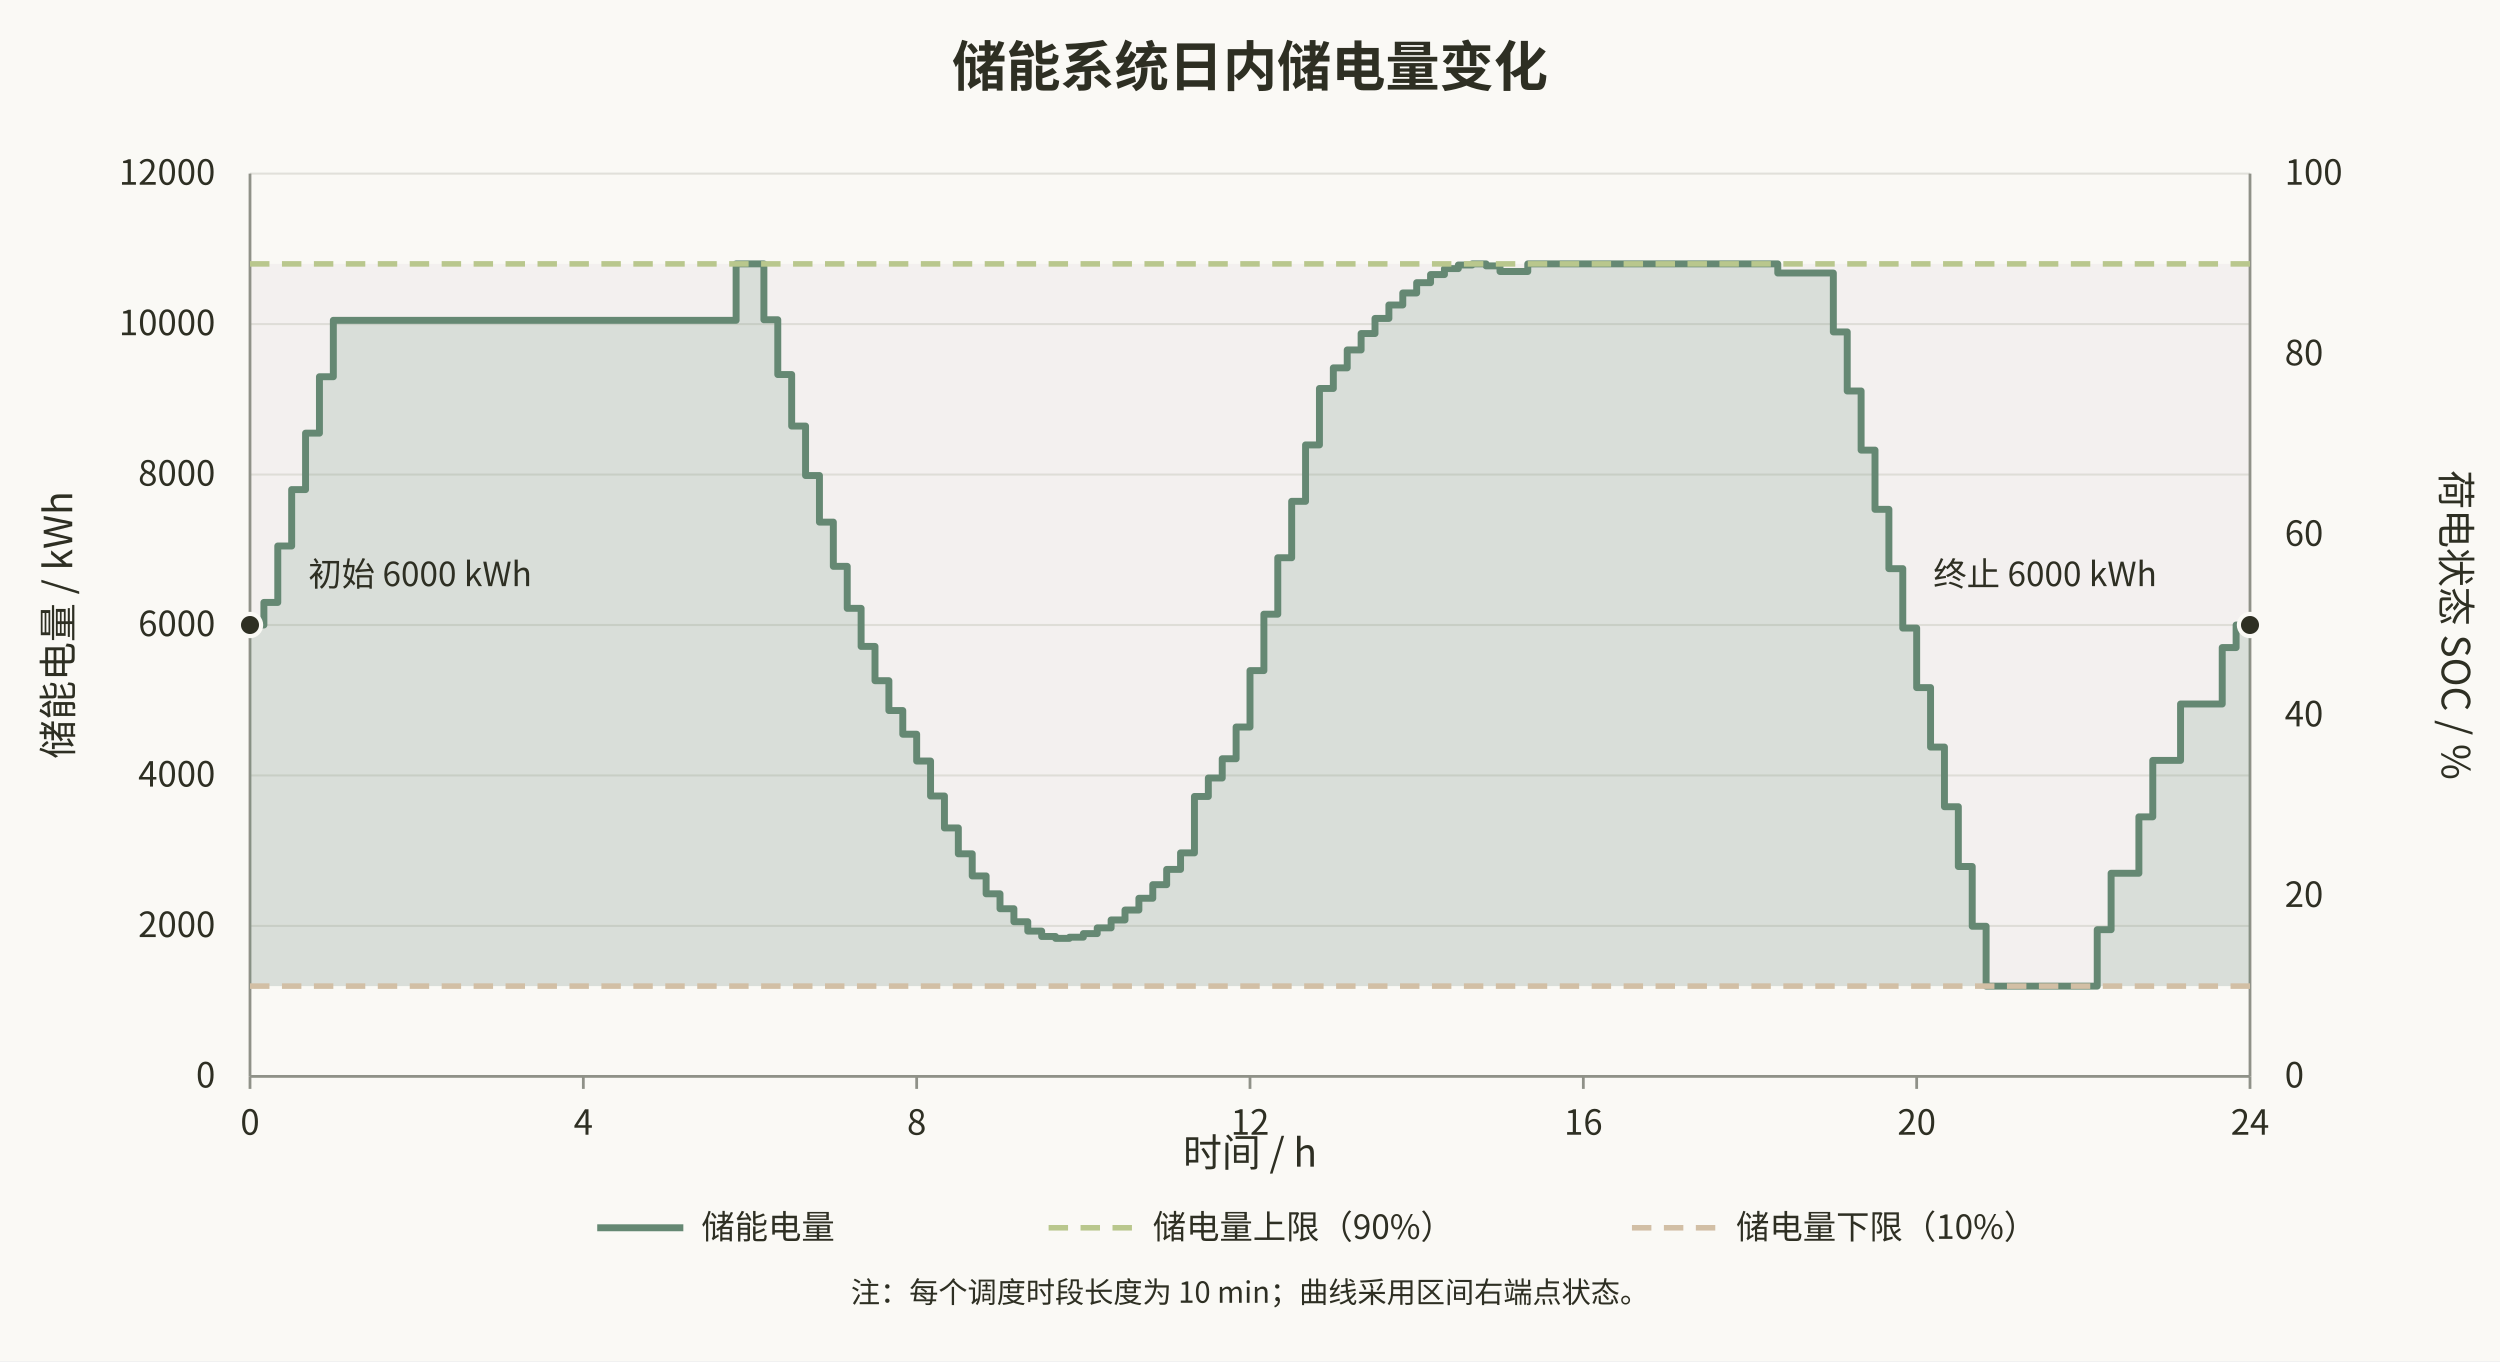
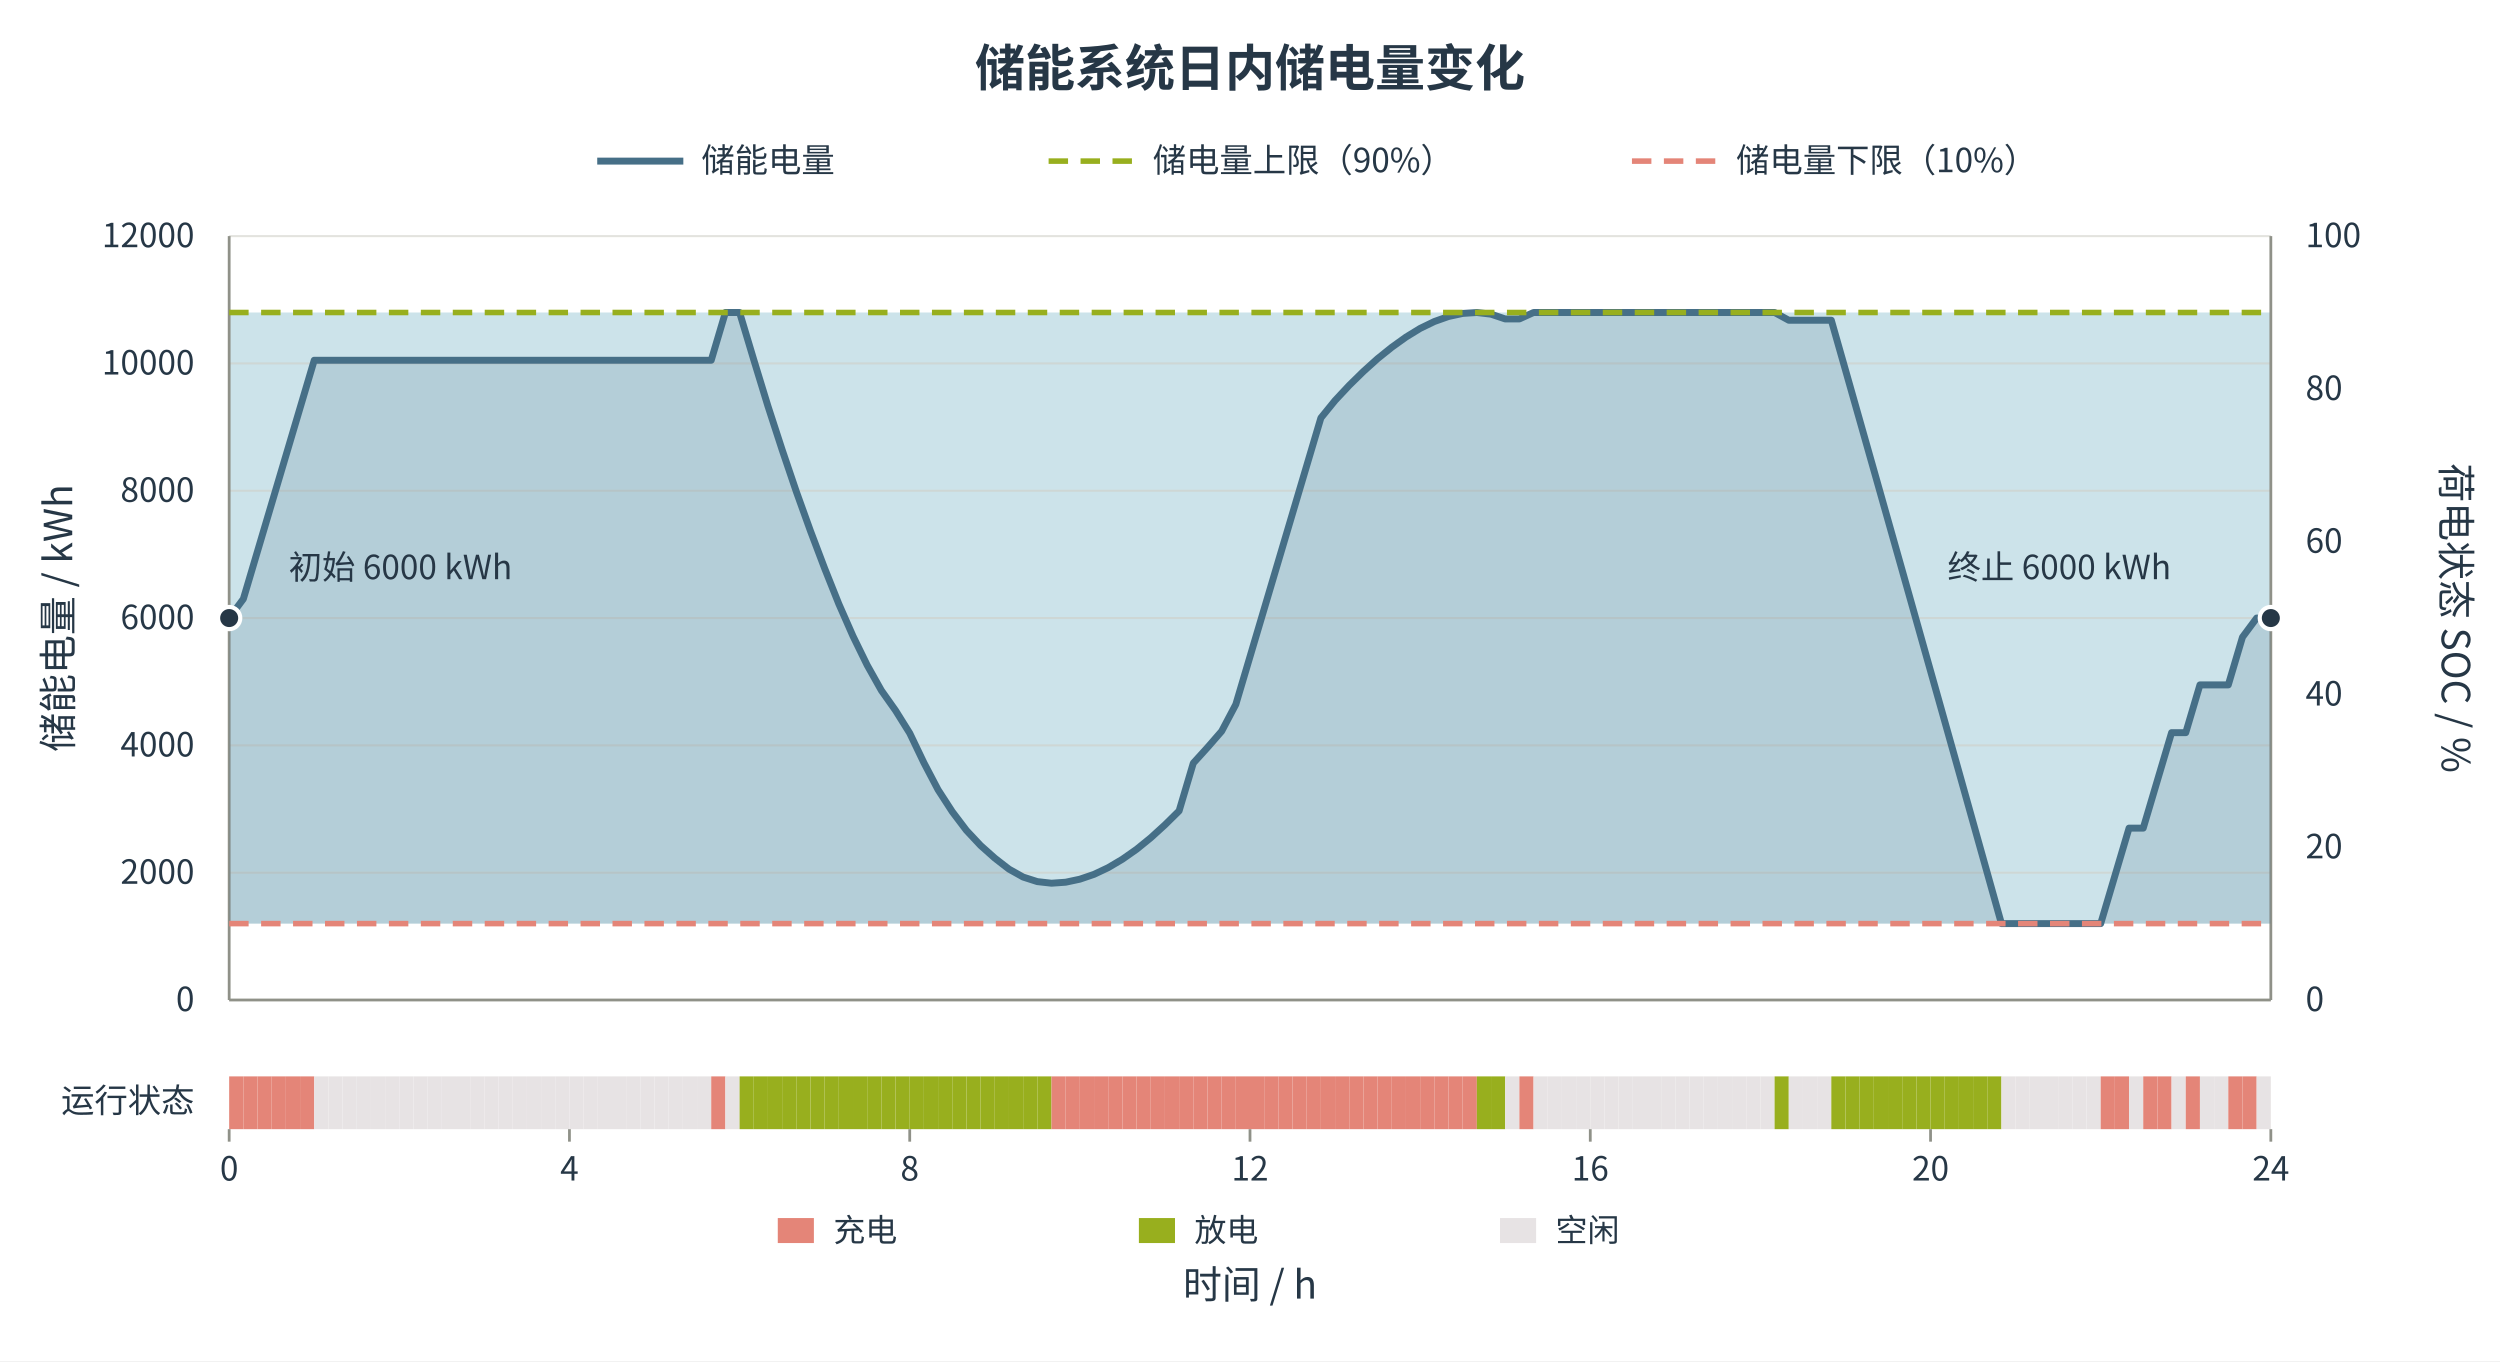
<svg xmlns="http://www.w3.org/2000/svg" width="1800" height="980" viewBox="0 0 1800 980">
-   <rect width="100%" height="100%" fill="#FAF9F5" />
+   <rect width="100%" height="100%" fill="#FFFFFF" />
  <style>
- text{font-family:'Microsoft YaHei','Noto Sans CJK SC',sans-serif;fill:#2E2F23} .tick{font-size:25px}.axis{stroke:#8F9188;stroke-width:2}.grid{stroke:#CFCFC7;stroke-width:1.5;opacity:.58}
+ text{font-family:'Microsoft YaHei','Noto Sans CJK SC',sans-serif;fill:#263746} .tick{font-size:24px}.axis{stroke:#8F9188;stroke-width:2}.grid{stroke:#CFCFC7;stroke-width:1.5;opacity:.58}
</style>
-   <text x="900" y="62" text-anchor="middle" font-size="39" font-weight="600">储能系统日内储电量变化</text>
-   <rect x="180" y="190" width="1440" height="520" fill="#E7E3E4" opacity=".38" />
-   <line x1="180" y1="775" x2="1620" y2="775" class="grid" />
-   <text x="155" y="783" text-anchor="end" class="tick">0</text>
-   <line x1="180" y1="666.667" x2="1620" y2="666.667" class="grid" />
-   <text x="155" y="674.667" text-anchor="end" class="tick">2000</text>
-   <line x1="180" y1="558.333" x2="1620" y2="558.333" class="grid" />
-   <text x="155" y="566.333" text-anchor="end" class="tick">4000</text>
-   <line x1="180" y1="450" x2="1620" y2="450" class="grid" />
-   <text x="155" y="458" text-anchor="end" class="tick">6000</text>
-   <line x1="180" y1="341.667" x2="1620" y2="341.667" class="grid" />
-   <text x="155" y="349.667" text-anchor="end" class="tick">8000</text>
-   <line x1="180" y1="233.333" x2="1620" y2="233.333" class="grid" />
-   <text x="155" y="241.333" text-anchor="end" class="tick">10000</text>
-   <line x1="180" y1="125" x2="1620" y2="125" class="grid" />
-   <text x="155" y="133" text-anchor="end" class="tick">12000</text>
-   <line x1="180" y1="775" x2="180" y2="784" class="axis" />
-   <text x="180" y="817" text-anchor="middle" class="tick">0</text>
-   <line x1="420" y1="775" x2="420" y2="784" class="axis" />
-   <text x="420" y="817" text-anchor="middle" class="tick">4</text>
-   <line x1="660" y1="775" x2="660" y2="784" class="axis" />
-   <text x="660" y="817" text-anchor="middle" class="tick">8</text>
-   <line x1="900" y1="775" x2="900" y2="784" class="axis" />
-   <text x="900" y="817" text-anchor="middle" class="tick">12</text>
-   <line x1="1140" y1="775" x2="1140" y2="784" class="axis" />
-   <text x="1140" y="817" text-anchor="middle" class="tick">16</text>
-   <line x1="1380" y1="775" x2="1380" y2="784" class="axis" />
-   <text x="1380" y="817" text-anchor="middle" class="tick">20</text>
-   <line x1="1620" y1="775" x2="1620" y2="784" class="axis" />
-   <text x="1620" y="817" text-anchor="middle" class="tick">24</text>
-   <text x="1645" y="783" class="tick">0</text>
-   <text x="1645" y="653" class="tick">20</text>
-   <text x="1645" y="523" class="tick">40</text>
-   <text x="1645" y="393" class="tick">60</text>
-   <text x="1645" y="263" class="tick">80</text>
-   <text x="1645" y="133" class="tick">100</text>
-   <line x1="180" y1="775" x2="1620" y2="775" class="axis" />
-   <line x1="180" y1="125" x2="180" y2="775" class="axis" />
-   <line x1="1620" y1="125" x2="1620" y2="775" class="axis" />
-   <path d="M 180 710 L 180 450 H 190 V 433.75 H 200 V 393.125 H 210 V 352.5 H 220 V 311.875 H 230 V 271.25 H 240 V 230.625 H 250 V 230.625 H 260 V 230.625 H 270 V 230.625 H 280 V 230.625 H 290 V 230.625 H 300 V 230.625 H 310 V 230.625 H 320 V 230.625 H 330 V 230.625 H 340 V 230.625 H 350 V 230.625 H 360 V 230.625 H 370 V 230.625 H 380 V 230.625 H 390 V 230.625 H 400 V 230.625 H 410 V 230.625 H 420 V 230.625 H 430 V 230.625 H 440 V 230.625 H 450 V 230.625 H 460 V 230.625 H 470 V 230.625 H 480 V 230.625 H 490 V 230.625 H 500 V 230.625 H 510 V 230.625 H 520 V 230.625 H 530 V 190 H 540 V 190 H 550 V 230.219 H 560 V 269.668 H 570 V 306.772 H 580 V 342.369 H 590 V 375.921 H 600 V 407.774 H 610 V 438.015 H 620 V 465.426 H 630 V 490.106 H 640 V 511.592 H 650 V 528.646 H 660 V 547.947 H 670 V 573.129 H 680 V 596.115 H 690 V 614.745 H 700 V 630.672 H 710 V 643.536 H 720 V 654.282 H 730 V 663.635 H 740 V 670.391 H 750 V 674.267 H 760 V 675.625 H 770 V 674.775 H 780 V 672.199 H 790 V 668.077 H 800 V 662.374 H 810 V 655.224 H 820 V 646.765 H 830 V 636.965 H 840 V 625.976 H 850 V 614.081 H 860 V 573.456 H 870 V 560.165 H 880 V 546.304 H 890 V 523.461 H 900 V 482.836 H 910 V 442.211 H 920 V 401.586 H 930 V 360.961 H 940 V 320.336 H 950 V 279.711 H 960 V 264.864 H 970 V 251.97 H 980 V 240.147 H 990 V 229.272 H 1000 V 219.583 H 1010 V 210.937 H 1020 V 203.539 H 1030 V 197.688 H 1040 V 193.407 H 1050 V 190.792 H 1060 V 190 H 1070 V 191.431 H 1080 V 195.483 H 1090 V 195.483 H 1100 V 190 H 1110 V 190 H 1120 V 190 H 1130 V 190 H 1140 V 190 H 1150 V 190 H 1160 V 190 H 1170 V 190 H 1180 V 190 H 1190 V 190 H 1200 V 190 H 1210 V 190 H 1220 V 190 H 1230 V 190 H 1240 V 190 H 1250 V 190 H 1260 V 190 H 1270 V 190 H 1280 V 196.576 H 1290 V 196.576 H 1300 V 196.576 H 1310 V 196.576 H 1320 V 238.985 H 1330 V 281.505 H 1340 V 324.08 H 1350 V 366.724 H 1360 V 409.423 H 1370 V 452.228 H 1380 V 495.06 H 1390 V 537.878 H 1400 V 580.833 H 1410 V 623.882 H 1420 V 666.928 H 1430 V 710 H 1440 V 710 H 1450 V 710 H 1460 V 710 H 1470 V 710 H 1480 V 710 H 1490 V 710 H 1500 V 710 H 1510 V 669.375 H 1520 V 628.75 H 1530 V 628.75 H 1540 V 588.125 H 1550 V 547.5 H 1560 V 547.5 H 1570 V 506.875 H 1580 V 506.875 H 1590 V 506.875 H 1600 V 466.25 H 1610 V 450 H 1620 V 450 L 1620 710 Z" fill="#658873" opacity=".18" />
-   <path d="M 180 450 H 190 V 433.75 H 200 V 393.125 H 210 V 352.5 H 220 V 311.875 H 230 V 271.25 H 240 V 230.625 H 250 V 230.625 H 260 V 230.625 H 270 V 230.625 H 280 V 230.625 H 290 V 230.625 H 300 V 230.625 H 310 V 230.625 H 320 V 230.625 H 330 V 230.625 H 340 V 230.625 H 350 V 230.625 H 360 V 230.625 H 370 V 230.625 H 380 V 230.625 H 390 V 230.625 H 400 V 230.625 H 410 V 230.625 H 420 V 230.625 H 430 V 230.625 H 440 V 230.625 H 450 V 230.625 H 460 V 230.625 H 470 V 230.625 H 480 V 230.625 H 490 V 230.625 H 500 V 230.625 H 510 V 230.625 H 520 V 230.625 H 530 V 190 H 540 V 190 H 550 V 230.219 H 560 V 269.668 H 570 V 306.772 H 580 V 342.369 H 590 V 375.921 H 600 V 407.774 H 610 V 438.015 H 620 V 465.426 H 630 V 490.106 H 640 V 511.592 H 650 V 528.646 H 660 V 547.947 H 670 V 573.129 H 680 V 596.115 H 690 V 614.745 H 700 V 630.672 H 710 V 643.536 H 720 V 654.282 H 730 V 663.635 H 740 V 670.391 H 750 V 674.267 H 760 V 675.625 H 770 V 674.775 H 780 V 672.199 H 790 V 668.077 H 800 V 662.374 H 810 V 655.224 H 820 V 646.765 H 830 V 636.965 H 840 V 625.976 H 850 V 614.081 H 860 V 573.456 H 870 V 560.165 H 880 V 546.304 H 890 V 523.461 H 900 V 482.836 H 910 V 442.211 H 920 V 401.586 H 930 V 360.961 H 940 V 320.336 H 950 V 279.711 H 960 V 264.864 H 970 V 251.97 H 980 V 240.147 H 990 V 229.272 H 1000 V 219.583 H 1010 V 210.937 H 1020 V 203.539 H 1030 V 197.688 H 1040 V 193.407 H 1050 V 190.792 H 1060 V 190 H 1070 V 191.431 H 1080 V 195.483 H 1090 V 195.483 H 1100 V 190 H 1110 V 190 H 1120 V 190 H 1130 V 190 H 1140 V 190 H 1150 V 190 H 1160 V 190 H 1170 V 190 H 1180 V 190 H 1190 V 190 H 1200 V 190 H 1210 V 190 H 1220 V 190 H 1230 V 190 H 1240 V 190 H 1250 V 190 H 1260 V 190 H 1270 V 190 H 1280 V 196.576 H 1290 V 196.576 H 1300 V 196.576 H 1310 V 196.576 H 1320 V 238.985 H 1330 V 281.505 H 1340 V 324.08 H 1350 V 366.724 H 1360 V 409.423 H 1370 V 452.228 H 1380 V 495.06 H 1390 V 537.878 H 1400 V 580.833 H 1410 V 623.882 H 1420 V 666.928 H 1430 V 710 H 1440 V 710 H 1450 V 710 H 1460 V 710 H 1470 V 710 H 1480 V 710 H 1490 V 710 H 1500 V 710 H 1510 V 669.375 H 1520 V 628.75 H 1530 V 628.75 H 1540 V 588.125 H 1550 V 547.5 H 1560 V 547.5 H 1570 V 506.875 H 1580 V 506.875 H 1590 V 506.875 H 1600 V 466.25 H 1610 V 450 H 1620 V 450" fill="none" stroke="#658873" stroke-width="5" stroke-linejoin="round" />
-   <line x1="180" y1="190" x2="1620" y2="190" stroke="#B9C78D" stroke-width="4" stroke-dasharray="14 9" />
-   <line x1="180" y1="710" x2="1620" y2="710" stroke="#D2BFA5" stroke-width="4" stroke-dasharray="14 9" />
-   <circle cx="180" cy="450" r="8" fill="#2E2F23" stroke="#FAF9F5" stroke-width="3" />
-   <circle cx="1620" cy="450" r="8" fill="#2E2F23" stroke="#FAF9F5" stroke-width="3" />
-   <text x="222" y="422" font-size="24">初始 6000 kWh</text>
-   <text x="1392" y="422" font-size="24">终止 6000 kWh</text>
-   <text x="900" y="840" text-anchor="middle" font-size="28">时间 / h</text>
-   <text x="52" y="450" text-anchor="middle" font-size="28" transform="rotate(-90 52 450)">储能电量 / kWh</text>
-   <text x="1758" y="450" text-anchor="middle" font-size="28" transform="rotate(90 1758 450)">荷电状态 SOC / %</text>
-   <g transform="translate(430 884)">
-     <line x1="0" y1="0" x2="62" y2="0" stroke="#658873" stroke-width="5" />
+   <text x="900" y="62" text-anchor="middle" font-size="36" font-weight="600">储能系统日内储电量变化</text>
+   <rect x="165" y="225" width="1470" height="440" fill="#78B6C8" opacity=".38" />
+   <line x1="165" y1="720" x2="1635" y2="720" class="grid" />
+   <text x="140" y="728" text-anchor="end" class="tick">0</text>
+   <line x1="165" y1="628.333" x2="1635" y2="628.333" class="grid" />
+   <text x="140" y="636.333" text-anchor="end" class="tick">2000</text>
+   <line x1="165" y1="536.667" x2="1635" y2="536.667" class="grid" />
+   <text x="140" y="544.667" text-anchor="end" class="tick">4000</text>
+   <line x1="165" y1="445" x2="1635" y2="445" class="grid" />
+   <text x="140" y="453" text-anchor="end" class="tick">6000</text>
+   <line x1="165" y1="353.333" x2="1635" y2="353.333" class="grid" />
+   <text x="140" y="361.333" text-anchor="end" class="tick">8000</text>
+   <line x1="165" y1="261.667" x2="1635" y2="261.667" class="grid" />
+   <text x="140" y="269.667" text-anchor="end" class="tick">10000</text>
+   <line x1="165" y1="170" x2="1635" y2="170" class="grid" />
+   <text x="140" y="178" text-anchor="end" class="tick">12000</text>
+   <text x="1660" y="728" class="tick">0</text>
+   <text x="1660" y="618" class="tick">20</text>
+   <text x="1660" y="508" class="tick">40</text>
+   <text x="1660" y="398" class="tick">60</text>
+   <text x="1660" y="288" class="tick">80</text>
+   <text x="1660" y="178" class="tick">100</text>
+   <line x1="165" y1="720" x2="1635" y2="720" class="axis" />
+   <line x1="165" y1="170" x2="165" y2="720" class="axis" />
+   <line x1="1635" y1="170" x2="1635" y2="720" class="axis" />
+   <path d="M 165 665 L 165 445 L 175.208 431.25 L 185.417 396.875 L 195.625 362.5 L 205.833 328.125 L 216.042 293.75 L 226.25 259.375 L 236.458 259.375 L 246.667 259.375 L 256.875 259.375 L 267.083 259.375 L 277.292 259.375 L 287.5 259.375 L 297.708 259.375 L 307.917 259.375 L 318.125 259.375 L 328.333 259.375 L 338.542 259.375 L 348.75 259.375 L 358.958 259.375 L 369.167 259.375 L 379.375 259.375 L 389.583 259.375 L 399.792 259.375 L 410 259.375 L 420.208 259.375 L 430.417 259.375 L 440.625 259.375 L 450.833 259.375 L 461.042 259.375 L 471.25 259.375 L 481.458 259.375 L 491.667 259.375 L 501.875 259.375 L 512.083 259.375 L 522.292 225 L 532.5 225 L 542.708 259.031 L 552.917 292.411 L 563.125 323.807 L 573.333 353.928 L 583.542 382.318 L 593.75 409.27 L 603.958 434.859 L 614.167 458.053 L 624.375 478.936 L 634.583 497.116 L 644.792 511.547 L 655 527.878 L 665.208 549.186 L 675.417 568.636 L 685.625 584.4 L 695.833 597.876 L 706.042 608.761 L 716.25 617.854 L 726.458 625.768 L 736.667 631.485 L 746.875 634.764 L 757.083 635.913 L 767.292 635.194 L 777.5 633.015 L 787.708 629.527 L 797.917 624.701 L 808.125 618.651 L 818.333 611.494 L 828.542 603.201 L 838.75 593.903 L 848.958 583.838 L 859.167 549.463 L 869.375 538.217 L 879.583 526.488 L 889.792 507.16 L 900 472.785 L 910.208 438.41 L 920.417 404.035 L 930.625 369.66 L 940.833 335.285 L 951.042 300.91 L 961.25 288.347 L 971.458 277.436 L 981.667 267.432 L 991.875 258.231 L 1002.083 250.032 L 1012.292 242.716 L 1022.5 236.456 L 1032.708 231.505 L 1042.917 227.883 L 1053.125 225.671 L 1063.333 225 L 1073.542 226.211 L 1083.75 229.639 L 1093.958 229.639 L 1104.167 225 L 1114.375 225 L 1124.583 225 L 1134.792 225 L 1145 225 L 1155.208 225 L 1165.417 225 L 1175.625 225 L 1185.833 225 L 1196.042 225 L 1206.25 225 L 1216.458 225 L 1226.667 225 L 1236.875 225 L 1247.083 225 L 1257.292 225 L 1267.5 225 L 1277.708 225 L 1287.917 230.565 L 1298.125 230.565 L 1308.333 230.565 L 1318.542 230.565 L 1328.75 266.449 L 1338.958 302.427 L 1349.167 338.452 L 1359.375 374.536 L 1369.583 410.665 L 1379.792 446.885 L 1390 483.128 L 1400.208 519.359 L 1410.417 555.705 L 1420.625 592.131 L 1430.833 628.555 L 1441.042 665 L 1451.25 665 L 1461.458 665 L 1471.667 665 L 1481.875 665 L 1492.083 665 L 1502.292 665 L 1512.5 665 L 1522.708 630.625 L 1532.917 596.25 L 1543.125 596.25 L 1553.333 561.875 L 1563.542 527.5 L 1573.75 527.5 L 1583.958 493.125 L 1594.167 493.125 L 1604.375 493.125 L 1614.583 458.75 L 1624.792 445 L 1635 445 L 1635 665 Z" fill="#466F87" opacity=".18" />
+   <path d="M 165 445 L 175.208 431.25 L 185.417 396.875 L 195.625 362.5 L 205.833 328.125 L 216.042 293.75 L 226.25 259.375 L 236.458 259.375 L 246.667 259.375 L 256.875 259.375 L 267.083 259.375 L 277.292 259.375 L 287.5 259.375 L 297.708 259.375 L 307.917 259.375 L 318.125 259.375 L 328.333 259.375 L 338.542 259.375 L 348.75 259.375 L 358.958 259.375 L 369.167 259.375 L 379.375 259.375 L 389.583 259.375 L 399.792 259.375 L 410 259.375 L 420.208 259.375 L 430.417 259.375 L 440.625 259.375 L 450.833 259.375 L 461.042 259.375 L 471.25 259.375 L 481.458 259.375 L 491.667 259.375 L 501.875 259.375 L 512.083 259.375 L 522.292 225 L 532.5 225 L 542.708 259.031 L 552.917 292.411 L 563.125 323.807 L 573.333 353.928 L 583.542 382.318 L 593.75 409.27 L 603.958 434.859 L 614.167 458.053 L 624.375 478.936 L 634.583 497.116 L 644.792 511.547 L 655 527.878 L 665.208 549.186 L 675.417 568.636 L 685.625 584.4 L 695.833 597.876 L 706.042 608.761 L 716.25 617.854 L 726.458 625.768 L 736.667 631.485 L 746.875 634.764 L 757.083 635.913 L 767.292 635.194 L 777.5 633.015 L 787.708 629.527 L 797.917 624.701 L 808.125 618.651 L 818.333 611.494 L 828.542 603.201 L 838.75 593.903 L 848.958 583.838 L 859.167 549.463 L 869.375 538.217 L 879.583 526.488 L 889.792 507.16 L 900 472.785 L 910.208 438.41 L 920.417 404.035 L 930.625 369.66 L 940.833 335.285 L 951.042 300.91 L 961.25 288.347 L 971.458 277.436 L 981.667 267.432 L 991.875 258.231 L 1002.083 250.032 L 1012.292 242.716 L 1022.5 236.456 L 1032.708 231.505 L 1042.917 227.883 L 1053.125 225.671 L 1063.333 225 L 1073.542 226.211 L 1083.75 229.639 L 1093.958 229.639 L 1104.167 225 L 1114.375 225 L 1124.583 225 L 1134.792 225 L 1145 225 L 1155.208 225 L 1165.417 225 L 1175.625 225 L 1185.833 225 L 1196.042 225 L 1206.25 225 L 1216.458 225 L 1226.667 225 L 1236.875 225 L 1247.083 225 L 1257.292 225 L 1267.5 225 L 1277.708 225 L 1287.917 230.565 L 1298.125 230.565 L 1308.333 230.565 L 1318.542 230.565 L 1328.75 266.449 L 1338.958 302.427 L 1349.167 338.452 L 1359.375 374.536 L 1369.583 410.665 L 1379.792 446.885 L 1390 483.128 L 1400.208 519.359 L 1410.417 555.705 L 1420.625 592.131 L 1430.833 628.555 L 1441.042 665 L 1451.25 665 L 1461.458 665 L 1471.667 665 L 1481.875 665 L 1492.083 665 L 1502.292 665 L 1512.5 665 L 1522.708 630.625 L 1532.917 596.25 L 1543.125 596.25 L 1553.333 561.875 L 1563.542 527.5 L 1573.75 527.5 L 1583.958 493.125 L 1594.167 493.125 L 1604.375 493.125 L 1614.583 458.75 L 1624.792 445 L 1635 445" fill="none" stroke="#466F87" stroke-width="5" stroke-linejoin="round" />
+   <line x1="165" y1="225" x2="1635" y2="225" stroke="#98AF1E" stroke-width="4" stroke-dasharray="14 9" />
+   <line x1="165" y1="665" x2="1635" y2="665" stroke="#E48578" stroke-width="4" stroke-dasharray="14 9" />
+   <circle cx="165" cy="445" r="8" fill="#263746" stroke="#FFFFFF" stroke-width="3" />
+   <circle cx="1635" cy="445" r="8" fill="#263746" stroke="#FFFFFF" stroke-width="3" />
+   <text x="207.875" y="417" font-size="24">初始 6000 kWh</text>
+   <text x="1402.25" y="417" font-size="24">终止 6000 kWh</text>
+   <text x="900" y="935" text-anchor="middle" font-size="28">时间 / h</text>
+   <text x="52" y="445" text-anchor="middle" font-size="28" transform="rotate(-90 52 445)">储能电量 / kWh</text>
+   <text x="1758" y="445" text-anchor="middle" font-size="28" transform="rotate(90 1758 445)">荷电状态 SOC / %</text>
+   <g transform="translate(430 116)">
+     <line x1="0" y1="0" x2="62" y2="0" stroke="#466F87" stroke-width="5" />
    <text x="75" y="8" font-size="24">储能电量</text>
  </g>
-   <g transform="translate(755 884)">
-     <line x1="0" y1="0" x2="62" y2="0" stroke="#B9C78D" stroke-width="4" stroke-dasharray="14 9" />
+   <g transform="translate(755 116)">
+     <line x1="0" y1="0" x2="62" y2="0" stroke="#98AF1E" stroke-width="4" stroke-dasharray="14 9" />
    <text x="75" y="8" font-size="24">储电量上限（90%）</text>
  </g>
-   <g transform="translate(1175 884)">
-     <line x1="0" y1="0" x2="62" y2="0" stroke="#D2BFA5" stroke-width="4" stroke-dasharray="14 9" />
+   <g transform="translate(1175 116)">
+     <line x1="0" y1="0" x2="62" y2="0" stroke="#E48578" stroke-width="4" stroke-dasharray="14 9" />
    <text x="75" y="8" font-size="24">储电量下限（10%）</text>
  </g>
-   <text x="900" y="938" text-anchor="middle" font-size="21" fill="#66685F">注：每个调度时段长度为 10 min；曲线采用区间右端点状态。</text>
+   <text x="140" y="801" text-anchor="end" font-size="24">运行状态</text>
+   <rect x="165" y="775" width="10.208" height="38" fill="#E48578" />
+   <rect x="175.208" y="775" width="10.208" height="38" fill="#E48578" />
+   <rect x="185.417" y="775" width="10.208" height="38" fill="#E48578" />
+   <rect x="195.625" y="775" width="10.208" height="38" fill="#E48578" />
+   <rect x="205.833" y="775" width="10.208" height="38" fill="#E48578" />
+   <rect x="216.042" y="775" width="10.208" height="38" fill="#E48578" />
+   <rect x="226.25" y="775" width="10.208" height="38" fill="#E7E3E4" />
+   <rect x="236.458" y="775" width="10.208" height="38" fill="#E7E3E4" />
+   <rect x="246.667" y="775" width="10.208" height="38" fill="#E7E3E4" />
+   <rect x="256.875" y="775" width="10.208" height="38" fill="#E7E3E4" />
+   <rect x="267.083" y="775" width="10.208" height="38" fill="#E7E3E4" />
+   <rect x="277.292" y="775" width="10.208" height="38" fill="#E7E3E4" />
+   <rect x="287.5" y="775" width="10.208" height="38" fill="#E7E3E4" />
+   <rect x="297.708" y="775" width="10.208" height="38" fill="#E7E3E4" />
+   <rect x="307.917" y="775" width="10.208" height="38" fill="#E7E3E4" />
+   <rect x="318.125" y="775" width="10.208" height="38" fill="#E7E3E4" />
+   <rect x="328.333" y="775" width="10.208" height="38" fill="#E7E3E4" />
+   <rect x="338.542" y="775" width="10.208" height="38" fill="#E7E3E4" />
+   <rect x="348.75" y="775" width="10.208" height="38" fill="#E7E3E4" />
+   <rect x="358.958" y="775" width="10.208" height="38" fill="#E7E3E4" />
+   <rect x="369.167" y="775" width="10.208" height="38" fill="#E7E3E4" />
+   <rect x="379.375" y="775" width="10.208" height="38" fill="#E7E3E4" />
+   <rect x="389.583" y="775" width="10.208" height="38" fill="#E7E3E4" />
+   <rect x="399.792" y="775" width="10.208" height="38" fill="#E7E3E4" />
+   <rect x="410" y="775" width="10.208" height="38" fill="#E7E3E4" />
+   <rect x="420.208" y="775" width="10.208" height="38" fill="#E7E3E4" />
+   <rect x="430.417" y="775" width="10.208" height="38" fill="#E7E3E4" />
+   <rect x="440.625" y="775" width="10.208" height="38" fill="#E7E3E4" />
+   <rect x="450.833" y="775" width="10.208" height="38" fill="#E7E3E4" />
+   <rect x="461.042" y="775" width="10.208" height="38" fill="#E7E3E4" />
+   <rect x="471.25" y="775" width="10.208" height="38" fill="#E7E3E4" />
+   <rect x="481.458" y="775" width="10.208" height="38" fill="#E7E3E4" />
+   <rect x="491.667" y="775" width="10.208" height="38" fill="#E7E3E4" />
+   <rect x="501.875" y="775" width="10.208" height="38" fill="#E7E3E4" />
+   <rect x="512.083" y="775" width="10.208" height="38" fill="#E48578" />
+   <rect x="522.292" y="775" width="10.208" height="38" fill="#E7E3E4" />
+   <rect x="532.5" y="775" width="10.208" height="38" fill="#98AF1E" />
+   <rect x="542.708" y="775" width="10.208" height="38" fill="#98AF1E" />
+   <rect x="552.917" y="775" width="10.208" height="38" fill="#98AF1E" />
+   <rect x="563.125" y="775" width="10.208" height="38" fill="#98AF1E" />
+   <rect x="573.333" y="775" width="10.208" height="38" fill="#98AF1E" />
+   <rect x="583.542" y="775" width="10.208" height="38" fill="#98AF1E" />
+   <rect x="593.75" y="775" width="10.208" height="38" fill="#98AF1E" />
+   <rect x="603.958" y="775" width="10.208" height="38" fill="#98AF1E" />
+   <rect x="614.167" y="775" width="10.208" height="38" fill="#98AF1E" />
+   <rect x="624.375" y="775" width="10.208" height="38" fill="#98AF1E" />
+   <rect x="634.583" y="775" width="10.208" height="38" fill="#98AF1E" />
+   <rect x="644.792" y="775" width="10.208" height="38" fill="#98AF1E" />
+   <rect x="655" y="775" width="10.208" height="38" fill="#98AF1E" />
+   <rect x="665.208" y="775" width="10.208" height="38" fill="#98AF1E" />
+   <rect x="675.417" y="775" width="10.208" height="38" fill="#98AF1E" />
+   <rect x="685.625" y="775" width="10.208" height="38" fill="#98AF1E" />
+   <rect x="695.833" y="775" width="10.208" height="38" fill="#98AF1E" />
+   <rect x="706.042" y="775" width="10.208" height="38" fill="#98AF1E" />
+   <rect x="716.25" y="775" width="10.208" height="38" fill="#98AF1E" />
+   <rect x="726.458" y="775" width="10.208" height="38" fill="#98AF1E" />
+   <rect x="736.667" y="775" width="10.208" height="38" fill="#98AF1E" />
+   <rect x="746.875" y="775" width="10.208" height="38" fill="#98AF1E" />
+   <rect x="757.083" y="775" width="10.208" height="38" fill="#E48578" />
+   <rect x="767.292" y="775" width="10.208" height="38" fill="#E48578" />
+   <rect x="777.5" y="775" width="10.208" height="38" fill="#E48578" />
+   <rect x="787.708" y="775" width="10.208" height="38" fill="#E48578" />
+   <rect x="797.917" y="775" width="10.208" height="38" fill="#E48578" />
+   <rect x="808.125" y="775" width="10.208" height="38" fill="#E48578" />
+   <rect x="818.333" y="775" width="10.208" height="38" fill="#E48578" />
+   <rect x="828.542" y="775" width="10.208" height="38" fill="#E48578" />
+   <rect x="838.75" y="775" width="10.208" height="38" fill="#E48578" />
+   <rect x="848.958" y="775" width="10.208" height="38" fill="#E48578" />
+   <rect x="859.167" y="775" width="10.208" height="38" fill="#E48578" />
+   <rect x="869.375" y="775" width="10.208" height="38" fill="#E48578" />
+   <rect x="879.583" y="775" width="10.208" height="38" fill="#E48578" />
+   <rect x="889.792" y="775" width="10.208" height="38" fill="#E48578" />
+   <rect x="900" y="775" width="10.208" height="38" fill="#E48578" />
+   <rect x="910.208" y="775" width="10.208" height="38" fill="#E48578" />
+   <rect x="920.417" y="775" width="10.208" height="38" fill="#E48578" />
+   <rect x="930.625" y="775" width="10.208" height="38" fill="#E48578" />
+   <rect x="940.833" y="775" width="10.208" height="38" fill="#E48578" />
+   <rect x="951.042" y="775" width="10.208" height="38" fill="#E48578" />
+   <rect x="961.25" y="775" width="10.208" height="38" fill="#E48578" />
+   <rect x="971.458" y="775" width="10.208" height="38" fill="#E48578" />
+   <rect x="981.667" y="775" width="10.208" height="38" fill="#E48578" />
+   <rect x="991.875" y="775" width="10.208" height="38" fill="#E48578" />
+   <rect x="1002.083" y="775" width="10.208" height="38" fill="#E48578" />
+   <rect x="1012.292" y="775" width="10.208" height="38" fill="#E48578" />
+   <rect x="1022.5" y="775" width="10.208" height="38" fill="#E48578" />
+   <rect x="1032.708" y="775" width="10.208" height="38" fill="#E48578" />
+   <rect x="1042.917" y="775" width="10.208" height="38" fill="#E48578" />
+   <rect x="1053.125" y="775" width="10.208" height="38" fill="#E48578" />
+   <rect x="1063.333" y="775" width="10.208" height="38" fill="#98AF1E" />
+   <rect x="1073.542" y="775" width="10.208" height="38" fill="#98AF1E" />
+   <rect x="1083.75" y="775" width="10.208" height="38" fill="#E7E3E4" />
+   <rect x="1093.958" y="775" width="10.208" height="38" fill="#E48578" />
+   <rect x="1104.167" y="775" width="10.208" height="38" fill="#E7E3E4" />
+   <rect x="1114.375" y="775" width="10.208" height="38" fill="#E7E3E4" />
+   <rect x="1124.583" y="775" width="10.208" height="38" fill="#E7E3E4" />
+   <rect x="1134.792" y="775" width="10.208" height="38" fill="#E7E3E4" />
+   <rect x="1145" y="775" width="10.208" height="38" fill="#E7E3E4" />
+   <rect x="1155.208" y="775" width="10.208" height="38" fill="#E7E3E4" />
+   <rect x="1165.417" y="775" width="10.208" height="38" fill="#E7E3E4" />
+   <rect x="1175.625" y="775" width="10.208" height="38" fill="#E7E3E4" />
+   <rect x="1185.833" y="775" width="10.208" height="38" fill="#E7E3E4" />
+   <rect x="1196.042" y="775" width="10.208" height="38" fill="#E7E3E4" />
+   <rect x="1206.25" y="775" width="10.208" height="38" fill="#E7E3E4" />
+   <rect x="1216.458" y="775" width="10.208" height="38" fill="#E7E3E4" />
+   <rect x="1226.667" y="775" width="10.208" height="38" fill="#E7E3E4" />
+   <rect x="1236.875" y="775" width="10.208" height="38" fill="#E7E3E4" />
+   <rect x="1247.083" y="775" width="10.208" height="38" fill="#E7E3E4" />
+   <rect x="1257.292" y="775" width="10.208" height="38" fill="#E7E3E4" />
+   <rect x="1267.5" y="775" width="10.208" height="38" fill="#E7E3E4" />
+   <rect x="1277.708" y="775" width="10.208" height="38" fill="#98AF1E" />
+   <rect x="1287.917" y="775" width="10.208" height="38" fill="#E7E3E4" />
+   <rect x="1298.125" y="775" width="10.208" height="38" fill="#E7E3E4" />
+   <rect x="1308.333" y="775" width="10.208" height="38" fill="#E7E3E4" />
+   <rect x="1318.542" y="775" width="10.208" height="38" fill="#98AF1E" />
+   <rect x="1328.75" y="775" width="10.208" height="38" fill="#98AF1E" />
+   <rect x="1338.958" y="775" width="10.208" height="38" fill="#98AF1E" />
+   <rect x="1349.167" y="775" width="10.208" height="38" fill="#98AF1E" />
+   <rect x="1359.375" y="775" width="10.208" height="38" fill="#98AF1E" />
+   <rect x="1369.583" y="775" width="10.208" height="38" fill="#98AF1E" />
+   <rect x="1379.792" y="775" width="10.208" height="38" fill="#98AF1E" />
+   <rect x="1390" y="775" width="10.208" height="38" fill="#98AF1E" />
+   <rect x="1400.208" y="775" width="10.208" height="38" fill="#98AF1E" />
+   <rect x="1410.417" y="775" width="10.208" height="38" fill="#98AF1E" />
+   <rect x="1420.625" y="775" width="10.208" height="38" fill="#98AF1E" />
+   <rect x="1430.833" y="775" width="10.208" height="38" fill="#98AF1E" />
+   <rect x="1441.042" y="775" width="10.208" height="38" fill="#E7E3E4" />
+   <rect x="1451.25" y="775" width="10.208" height="38" fill="#E7E3E4" />
+   <rect x="1461.458" y="775" width="10.208" height="38" fill="#E7E3E4" />
+   <rect x="1471.667" y="775" width="10.208" height="38" fill="#E7E3E4" />
+   <rect x="1481.875" y="775" width="10.208" height="38" fill="#E7E3E4" />
+   <rect x="1492.083" y="775" width="10.208" height="38" fill="#E7E3E4" />
+   <rect x="1502.292" y="775" width="10.208" height="38" fill="#E7E3E4" />
+   <rect x="1512.5" y="775" width="10.208" height="38" fill="#E48578" />
+   <rect x="1522.708" y="775" width="10.208" height="38" fill="#E48578" />
+   <rect x="1532.917" y="775" width="10.208" height="38" fill="#E7E3E4" />
+   <rect x="1543.125" y="775" width="10.208" height="38" fill="#E48578" />
+   <rect x="1553.333" y="775" width="10.208" height="38" fill="#E48578" />
+   <rect x="1563.542" y="775" width="10.208" height="38" fill="#E7E3E4" />
+   <rect x="1573.75" y="775" width="10.208" height="38" fill="#E48578" />
+   <rect x="1583.958" y="775" width="10.208" height="38" fill="#E7E3E4" />
+   <rect x="1594.167" y="775" width="10.208" height="38" fill="#E7E3E4" />
+   <rect x="1604.375" y="775" width="10.208" height="38" fill="#E48578" />
+   <rect x="1614.583" y="775" width="10.208" height="38" fill="#E48578" />
+   <rect x="1624.792" y="775" width="10.208" height="38" fill="#E7E3E4" />
+   <line x1="165" x2="165" y1="813" y2="822" class="axis" />
+   <text x="165" y="850" text-anchor="middle" class="tick">0</text>
+   <line x1="410" x2="410" y1="813" y2="822" class="axis" />
+   <text x="410" y="850" text-anchor="middle" class="tick">4</text>
+   <line x1="655" x2="655" y1="813" y2="822" class="axis" />
+   <text x="655" y="850" text-anchor="middle" class="tick">8</text>
+   <line x1="900" x2="900" y1="813" y2="822" class="axis" />
+   <text x="900" y="850" text-anchor="middle" class="tick">12</text>
+   <line x1="1145" x2="1145" y1="813" y2="822" class="axis" />
+   <text x="1145" y="850" text-anchor="middle" class="tick">16</text>
+   <line x1="1390" x2="1390" y1="813" y2="822" class="axis" />
+   <text x="1390" y="850" text-anchor="middle" class="tick">20</text>
+   <line x1="1635" x2="1635" y1="813" y2="822" class="axis" />
+   <text x="1635" y="850" text-anchor="middle" class="tick">24</text>
+   <g font-size="23">
+     <rect x="560" y="877" width="26" height="18" fill="#E48578" />
+     <text x="600" y="894">充电</text>
+     <rect x="820" y="877" width="26" height="18" fill="#98AF1E" />
+     <text x="860" y="894">放电</text>
+     <rect x="1080" y="877" width="26" height="18" fill="#E7E3E4" />
+     <text x="1120" y="894">空闲</text>
+   </g>
</svg>
